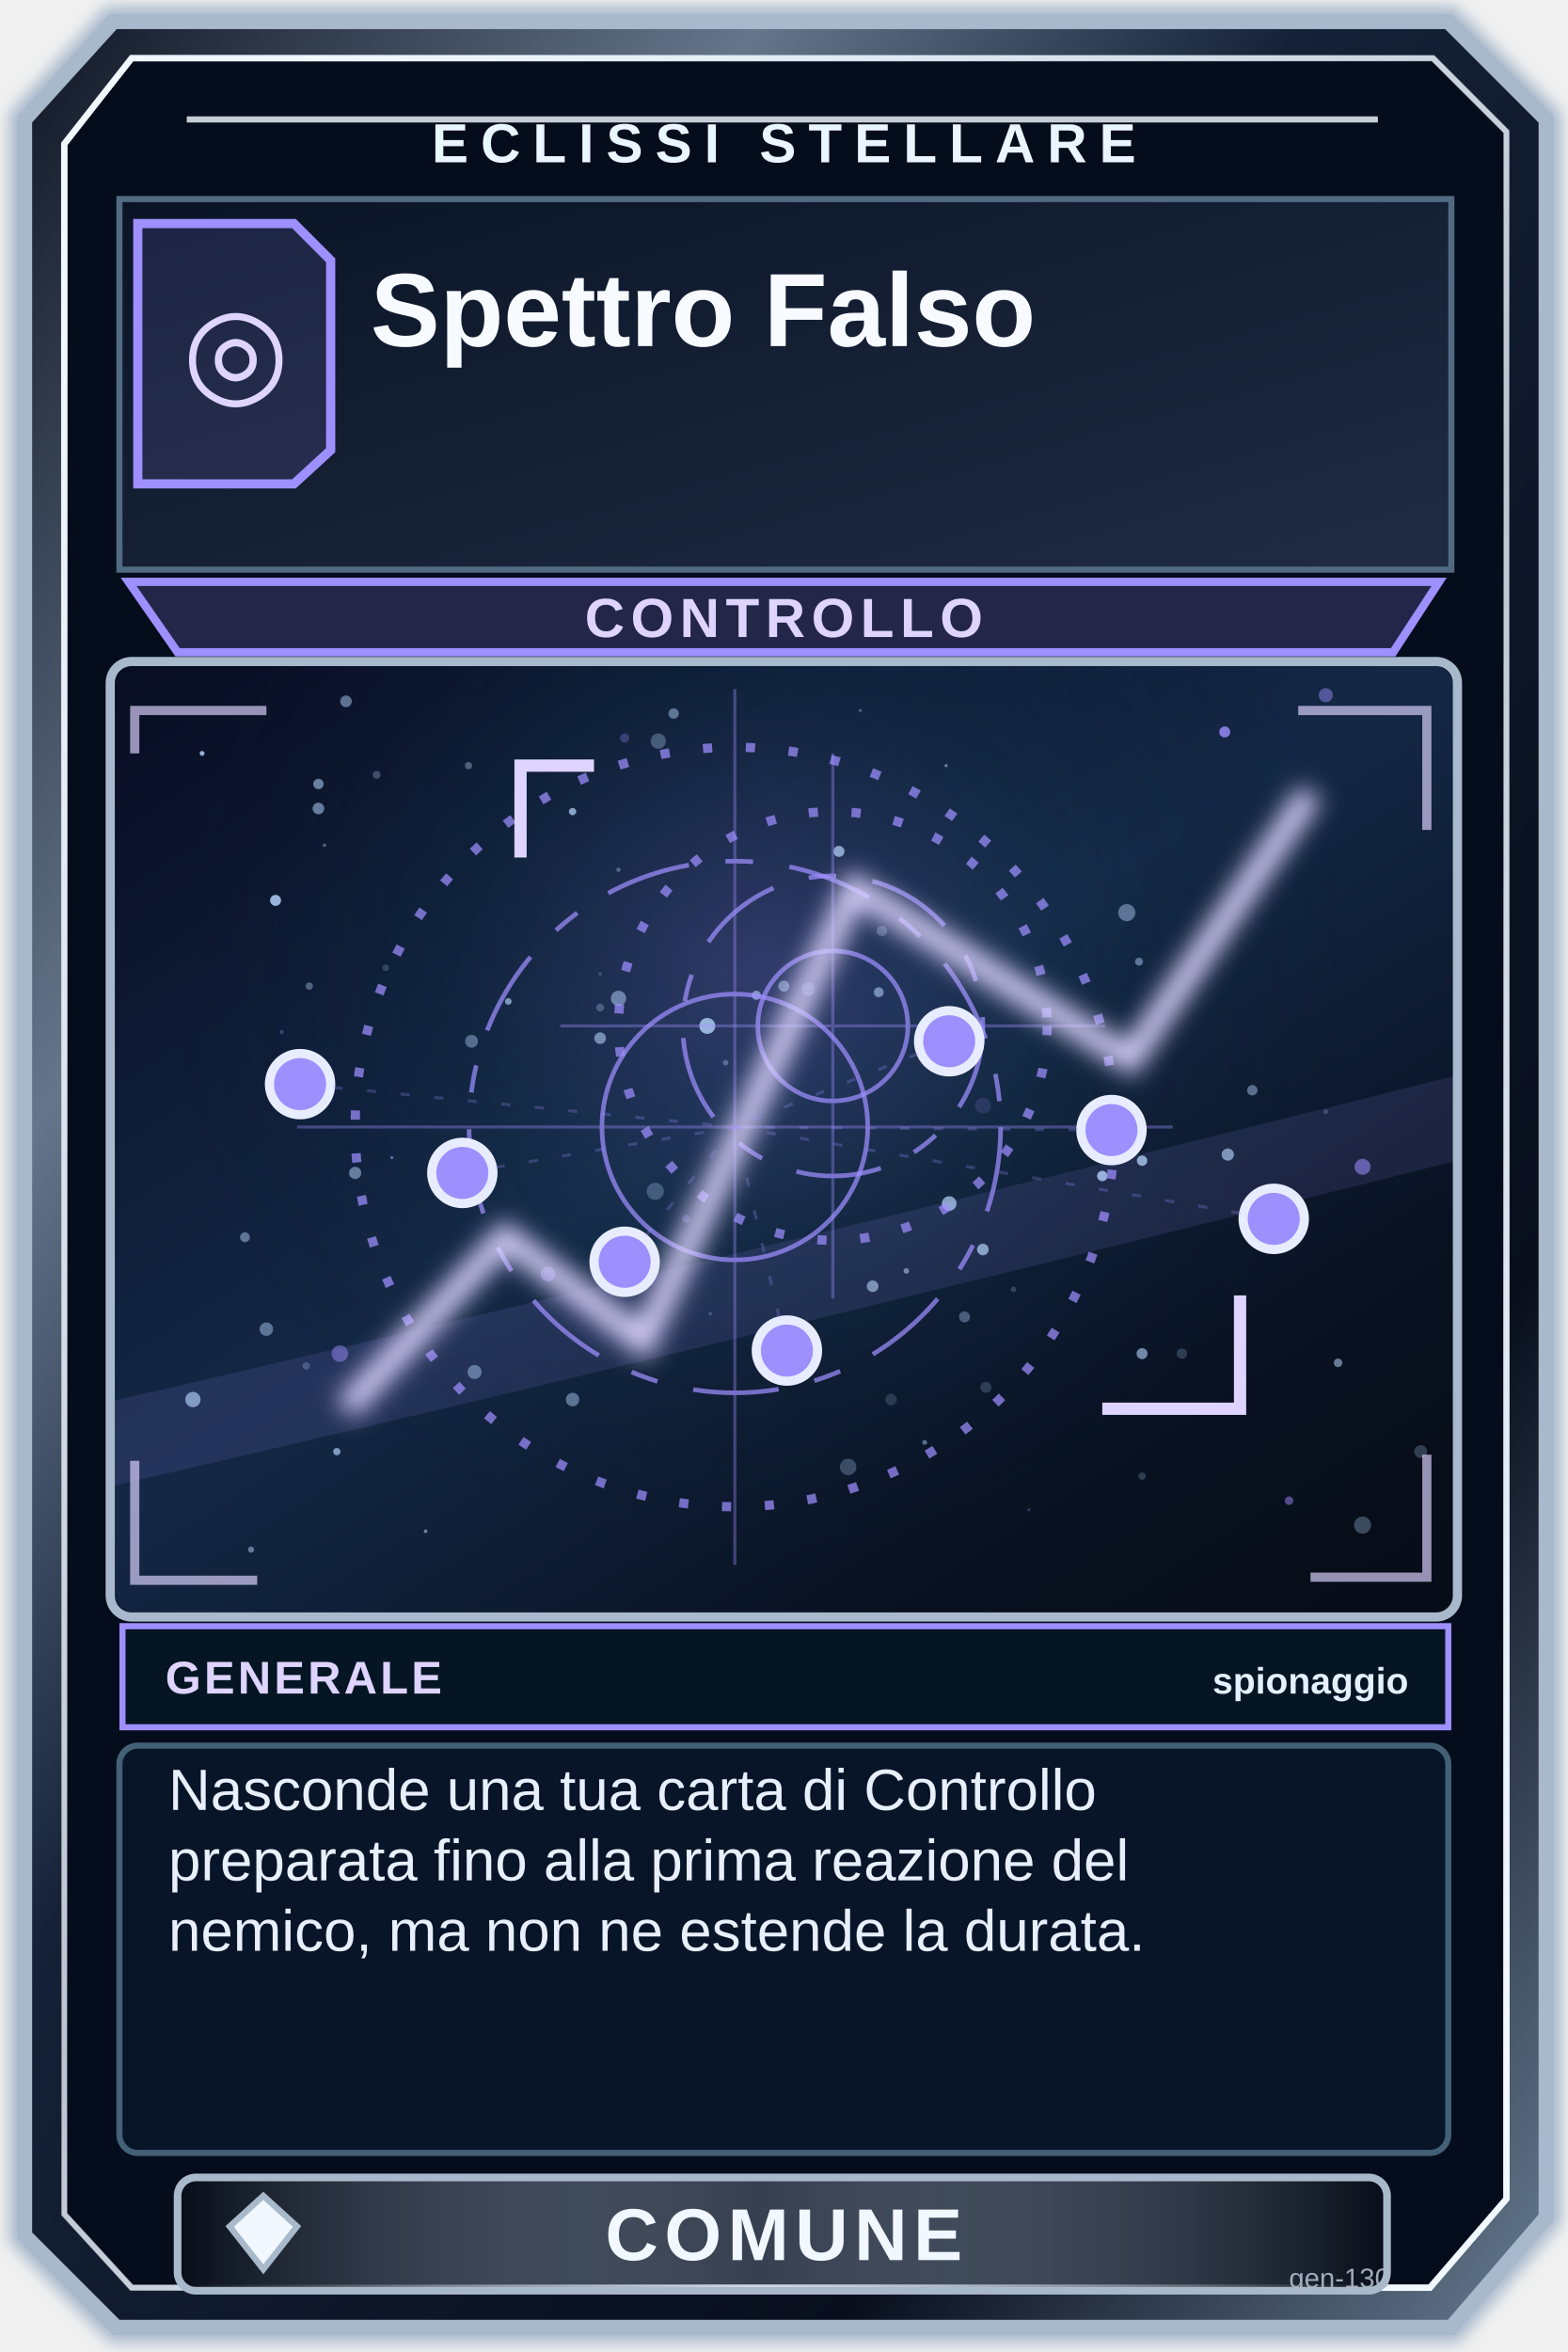
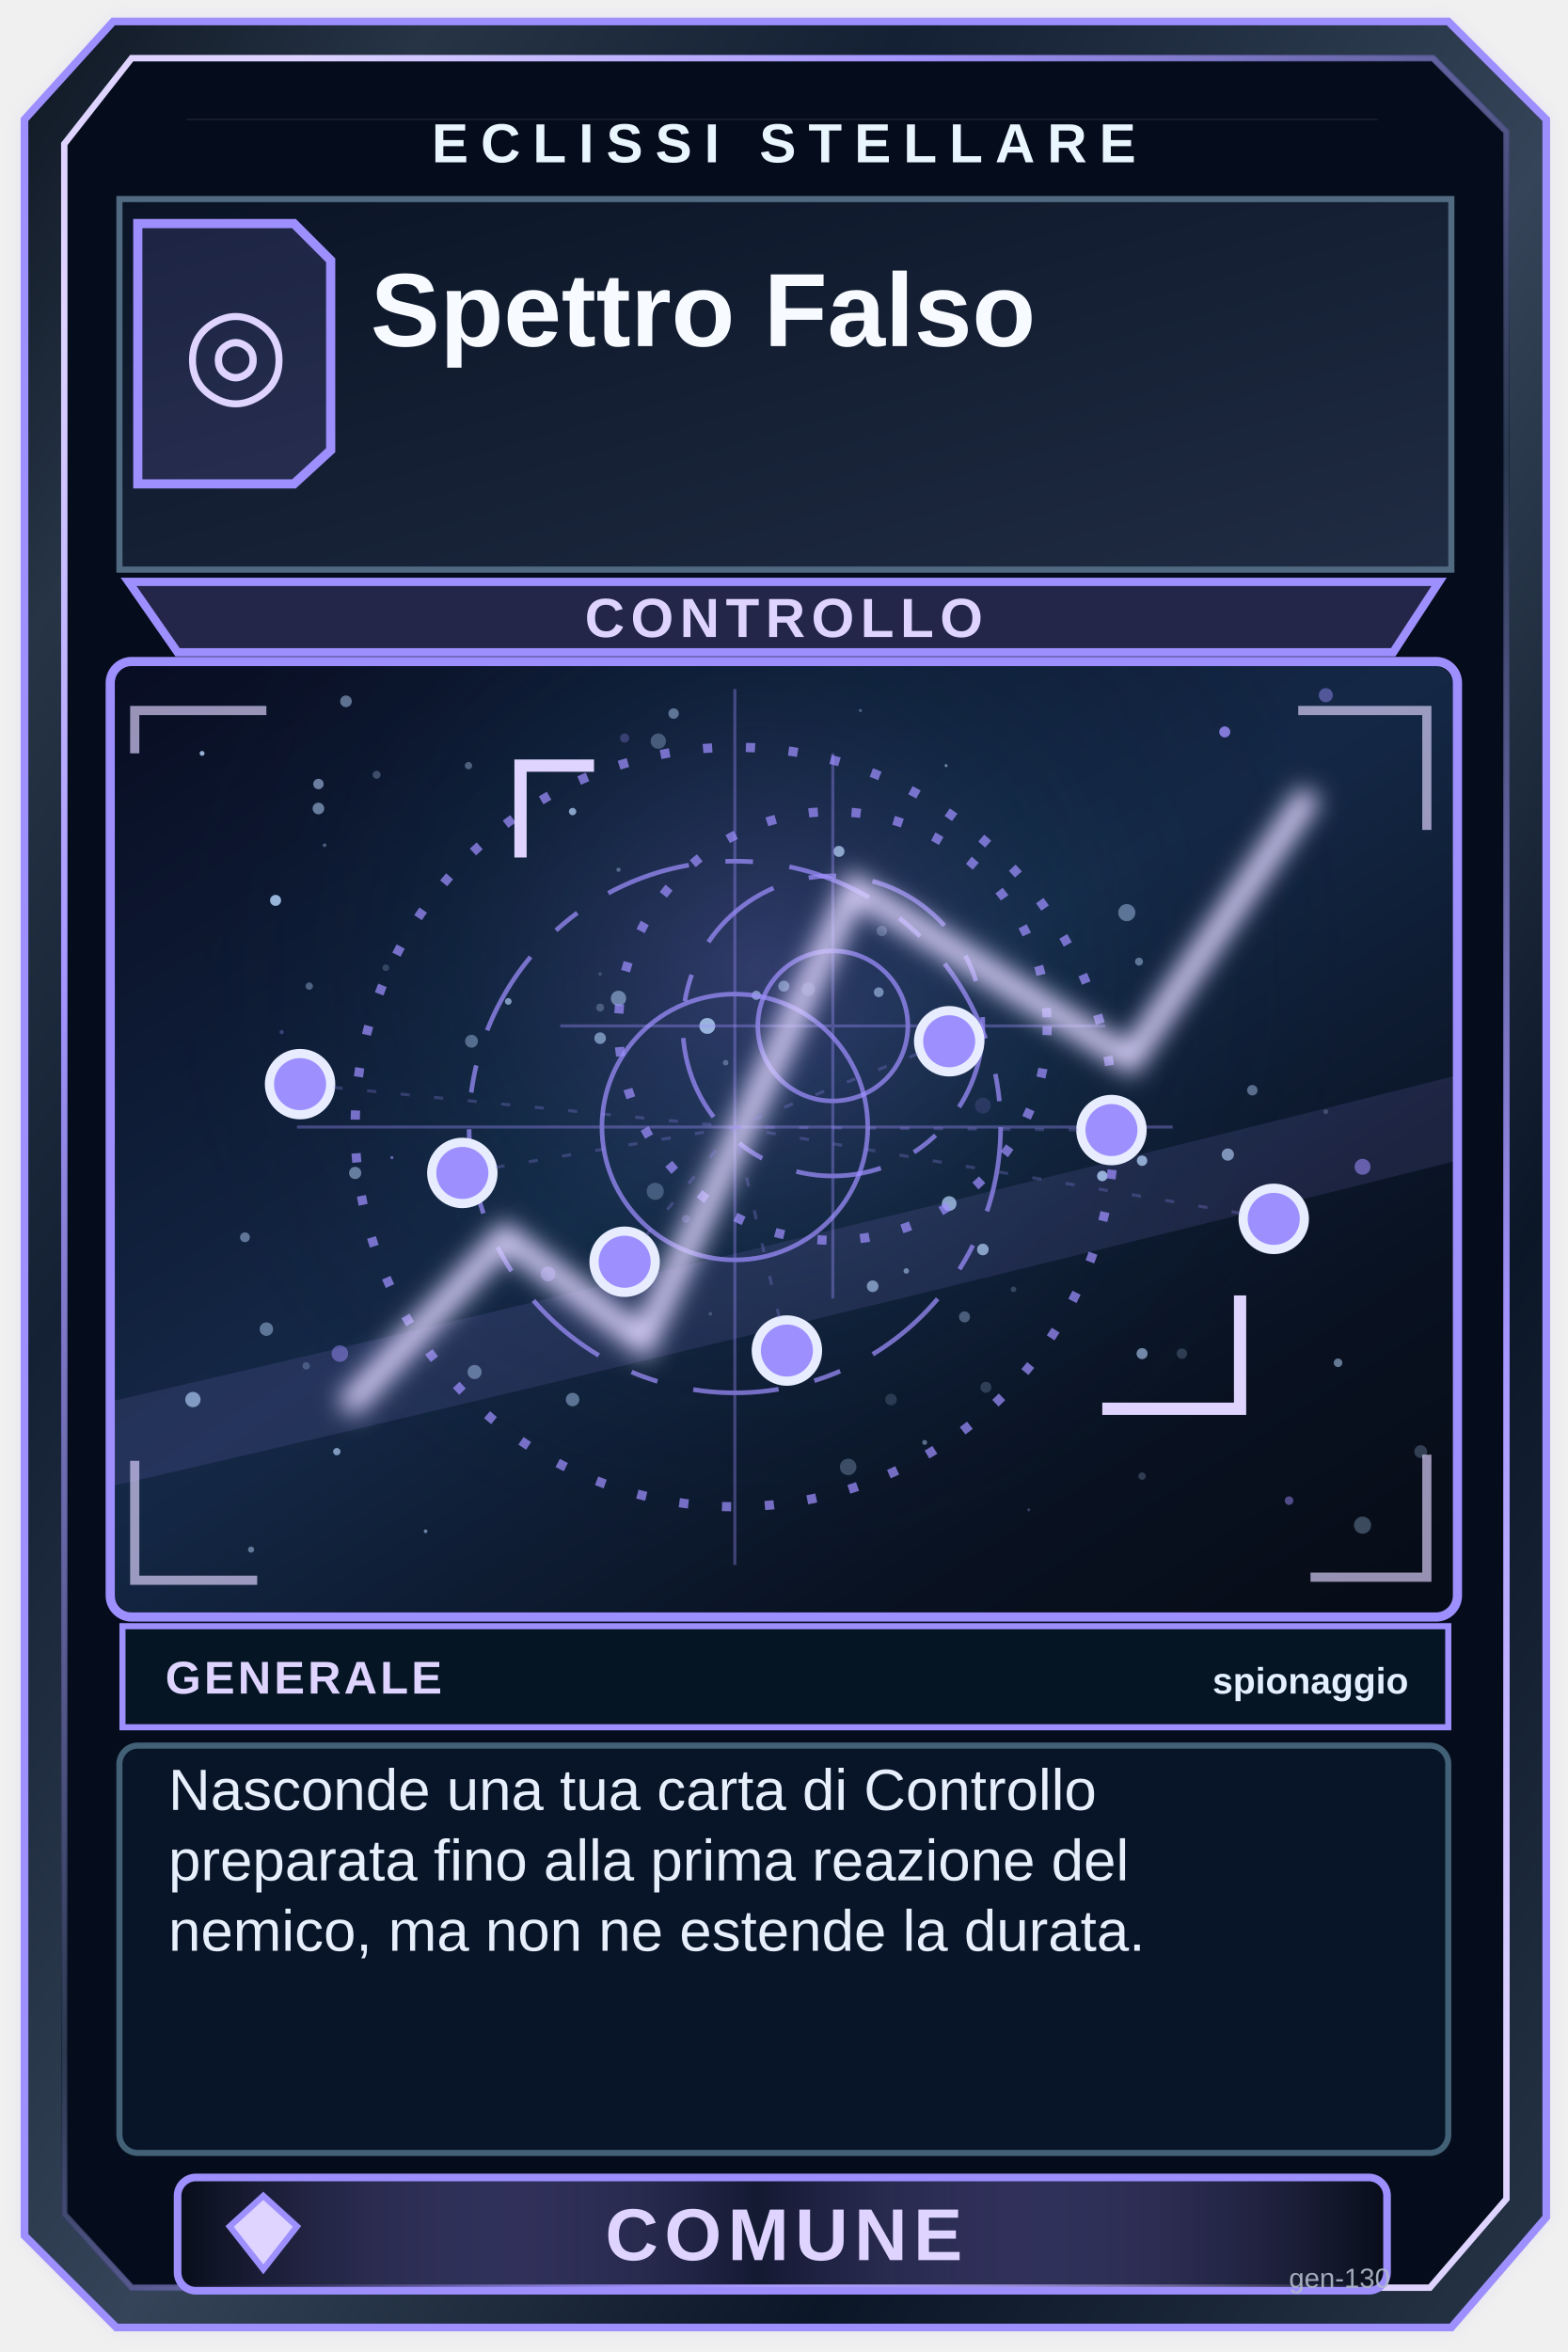
<svg xmlns="http://www.w3.org/2000/svg" width="512" height="768" viewBox="0 0 512 768" role="img" aria-label="Spettro Falso · CONTROLLO · COMUNE">
  <defs>
    <linearGradient id="metal" x1="0" y1="0" x2="1" y2="1">
-       <stop stop-color="#111827" />
-       <stop offset=".24" stop-color="#66768a" />
-       <stop offset=".42" stop-color="#142136" />
-       <stop offset=".77" stop-color="#080e1c" />
-       <stop offset="1" stop-color="#66798e" />
+       <stop stop-color="#101824" />
+       <stop offset=".13" stop-color="#263446" />
+       <stop offset=".29" stop-color="#142033" />
+       <stop offset=".53" stop-color="#354458" />
+       <stop offset=".76" stop-color="#0b1627" />
+       <stop offset="1" stop-color="#263446" />
    </linearGradient>
    <linearGradient id="rim" x1=".15" y1="0" x2=".87" y2="1">
-       <stop stop-color="#f1f8ff" />
-       <stop offset=".2" stop-color="#a9b9cc" />
+       <stop stop-color="#ded4ff" />
+       <stop offset=".2" stop-color="#9e8fff" />
      <stop offset=".52" stop-color="#19283c" />
-       <stop offset=".78" stop-color="#a9b9cc" />
-       <stop offset="1" stop-color="#f1f8ff" />
+       <stop offset=".78" stop-color="#9e8fff" />
+       <stop offset="1" stop-color="#ded4ff" />
    </linearGradient>
    <linearGradient id="spaceSky" x1="0" y1="0" x2=".9" y2="1">
      <stop stop-color="#080d22" />
      <stop offset=".49" stop-color="#142846" />
      <stop offset=".82" stop-color="#091222" />
      <stop offset="1" stop-color="#070d18" />
    </linearGradient>
    <radialGradient id="planet">
      <stop stop-color="#9e8fff" stop-opacity=".65" />
      <stop offset=".52" stop-color="#194761" stop-opacity=".42" />
      <stop offset="1" stop-color="#0a1529" stop-opacity=".05" />
    </radialGradient>
    <linearGradient id="titlePanel" x1="0" x2="1" y1="0" y2="1">
      <stop stop-color="#0a1426" />
      <stop offset="1" stop-color="#202c43" />
    </linearGradient>
    <linearGradient id="rarityShine" x1="0" y1="0" x2="1" y2="0">
      <stop stop-color="#070d19" />
-       <stop offset=".48" stop-color="#a9b9cc" stop-opacity=".30" />
+       <stop offset=".48" stop-color="#9e8fff" stop-opacity="0.1" />
      <stop offset="1" stop-color="#070d19" />
    </linearGradient>
    <filter id="rimGlow" x="-30%" y="-30%" width="160%" height="160%">
-       <feGaussianBlur stdDeviation="2.3" />
+       <feGaussianBlur stdDeviation="2.45" />
    </filter>
    <filter id="beamGlow" x="-70%" y="-70%" width="240%" height="240%">
      <feGaussianBlur stdDeviation="4" />
    </filter>
    <clipPath id="artClip">
      <rect x="37" y="217" width="438" height="310" rx="8" />
    </clipPath>
  </defs>
-   <path d="M37 7H473L505 39V724L474 760H38L8 730V39Z" fill="#030712" stroke="#a9b9cc" stroke-width="10" filter="url(#rimGlow)" />
-   <path d="M37 7H473L505 39V724L474 760H38L8 730V39Z" fill="url(#metal)" stroke="#a9b9cc" stroke-width="5" />
+   <path d="M37 7H473L505 39V724L474 760H38L8 730V39Z" fill="#030712" stroke="#9e8fff" stroke-width="2.8" opacity="0.12" filter="url(#rimGlow)" />
+   <path d="M37 7H473L505 39V724L474 760H38L8 730V39Z" fill="url(#metal)" stroke="#9e8fff" stroke-width="2.5" />
  <path d="M43 19H468L492 43V718L467 747H43L21 723V47Z" fill="#050c1b" stroke="url(#rim)" stroke-width="2.1" />
-   <path d="M43 19H468L492 43V718L467 747H43L21 723V47Z" fill="none" stroke="#f1f8ff" stroke-width="1.8" opacity=".75" />
-   <path d="M61 39H450" stroke="#f1f8ff" stroke-width="2" opacity=".82" />
+   <path d="M43 19H468L492 43V718L467 747H43L21 723V47Z" fill="none" stroke="#ded4ff" stroke-width="1.35" opacity="0.1" />
+   <path d="M61 39H450" stroke="#ded4ff" stroke-width="0.5" opacity="0.1" />
+   <path d="M32 85V51L52 29H135 M376 29H458L482 52V122 M32 648V715L50 735H128 M382 735H460L481 713V647" fill="none" stroke="#f7fcff" stroke-width="1" opacity="0" />
+   <path d="M61 43H450" stroke="#fff" stroke-width="1" opacity="0" />
  <text x="256" y="53" text-anchor="middle" fill="#e9f5ff" font-size="18" font-family="Arial, sans-serif" font-weight="700" letter-spacing="4">ECLISSI STELLARE</text>
  <path d="M39 65H474V186H39Z" fill="url(#titlePanel)" stroke="#506a82" stroke-width="2" />
  <path d="M45 73H96L108 85V147L96 158H45Z" fill="#9e8fff" fill-opacity=".13" stroke="#9e8fff" stroke-width="3" />
  <text x="77" y="128" text-anchor="middle" fill="#ded4ff" font-family="Arial, sans-serif" font-size="40" font-weight="bold">◎</text>
  <text x="121" y="113" fill="#f7faff" font-family="Arial,sans-serif" font-size="34" font-weight="800">Spettro Falso</text>
  <path d="M42 190H470L455 213H58Z" fill="#9e8fff" fill-opacity=".20" stroke="#9e8fff" stroke-width="2.7" />
  <text x="256" y="208" text-anchor="middle" fill="#ded4ff" font-family="Arial,sans-serif" font-size="18" font-weight="900" letter-spacing="2">CONTROLLO</text>
  <g clip-path="url(#artClip)">
    <rect x="37" y="217" width="438" height="310" fill="url(#spaceSky)" />
    <circle cx="248" cy="317" r="190" fill="url(#planet)" opacity=".34" />
    <path d="M12 477Q218 430 508 357" fill="none" stroke="#9e8fff" stroke-width="27" opacity=".12" />
    <circle cx="224" cy="398" r="1.3" fill="#9e8fff" opacity="0.28" />
    <circle cx="66" cy="246" r="0.8" fill="#b9d7ff" opacity="0.80" />
    <circle cx="155" cy="448" r="2.3" fill="#b9d7ff" opacity="0.43" />
    <circle cx="256" cy="322" r="1.8" fill="#b9d7ff" opacity="0.49" />
    <circle cx="274" cy="278" r="1.8" fill="#b9d7ff" opacity="0.70" />
    <circle cx="87" cy="434" r="2.2" fill="#b9d7ff" opacity="0.45" />
    <circle cx="433" cy="227" r="2.3" fill="#9e8fff" opacity="0.46" />
    <circle cx="445" cy="498" r="2.8" fill="#b9d7ff" opacity="0.30" />
    <circle cx="360" cy="384" r="1.7" fill="#b9d7ff" opacity="0.77" />
    <circle cx="100" cy="446" r="1.2" fill="#b9d7ff" opacity="0.25" />
    <circle cx="302" cy="471" r="0.8" fill="#b9d7ff" opacity="0.45" />
    <circle cx="154" cy="340" r="2.1" fill="#b9d7ff" opacity="0.40" />
    <circle cx="92" cy="337" r="0.7" fill="#9e8fff" opacity="0.32" />
    <circle cx="82" cy="506" r="1.0" fill="#b9d7ff" opacity="0.48" />
    <circle cx="63" cy="457" r="2.5" fill="#b9d7ff" opacity="0.63" />
    <circle cx="309" cy="250" r="0.5" fill="#b9d7ff" opacity="0.54" />
    <circle cx="386" cy="442" r="1.7" fill="#b9d7ff" opacity="0.21" />
    <circle cx="231" cy="335" r="2.6" fill="#b9d7ff" opacity="0.78" />
    <circle cx="111" cy="442" r="2.7" fill="#9e8fff" opacity="0.47" />
    <circle cx="202" cy="284" r="0.7" fill="#b9d7ff" opacity="0.37" />
    <circle cx="187" cy="265" r="1.2" fill="#b9d7ff" opacity="0.71" />
    <circle cx="247" cy="325" r="1.5" fill="#b9d7ff" opacity="0.58" />
    <circle cx="215" cy="242" r="2.5" fill="#b9d7ff" opacity="0.31" />
    <circle cx="187" cy="457" r="2.2" fill="#b9d7ff" opacity="0.45" />
    <circle cx="445" cy="381" r="2.6" fill="#9e8fff" opacity="0.56" />
    <circle cx="321" cy="408" r="1.9" fill="#b9d7ff" opacity="0.68" />
    <circle cx="80" cy="404" r="1.6" fill="#b9d7ff" opacity="0.47" />
    <circle cx="110" cy="474" r="1.2" fill="#b9d7ff" opacity="0.65" />
    <circle cx="401" cy="377" r="2.0" fill="#b9d7ff" opacity="0.62" />
    <circle cx="409" cy="356" r="1.7" fill="#b9d7ff" opacity="0.44" />
    <circle cx="336" cy="493" r="0.5" fill="#9e8fff" opacity="0.31" />
    <circle cx="287" cy="324" r="1.6" fill="#b9d7ff" opacity="0.55" />
    <circle cx="288" cy="304" r="1.7" fill="#b9d7ff" opacity="0.28" />
    <circle cx="373" cy="379" r="1.7" fill="#b9d7ff" opacity="0.73" />
    <circle cx="104" cy="264" r="1.9" fill="#b9d7ff" opacity="0.53" />
    <circle cx="368" cy="298" r="2.8" fill="#b9d7ff" opacity="0.44" />
    <circle cx="179" cy="416" r="2.4" fill="#9e8fff" opacity="0.50" />
    <circle cx="106" cy="276" r="0.6" fill="#b9d7ff" opacity="0.36" />
    <circle cx="123" cy="253" r="1.3" fill="#b9d7ff" opacity="0.28" />
    <circle cx="315" cy="430" r="1.8" fill="#b9d7ff" opacity="0.35" />
    <circle cx="126" cy="316" r="1.1" fill="#b9d7ff" opacity="0.21" />
    <circle cx="101" cy="322" r="1.2" fill="#b9d7ff" opacity="0.37" />
    <circle cx="321" cy="361" r="2.6" fill="#9e8fff" opacity="0.16" />
    <circle cx="113" cy="229" r="1.9" fill="#b9d7ff" opacity="0.48" />
    <circle cx="285" cy="420" r="1.9" fill="#b9d7ff" opacity="0.59" />
    <circle cx="296" cy="415" r="0.9" fill="#b9d7ff" opacity="0.53" />
    <circle cx="373" cy="442" r="1.8" fill="#b9d7ff" opacity="0.59" />
    <circle cx="331" cy="421" r="0.9" fill="#b9d7ff" opacity="0.23" />
    <circle cx="204" cy="241" r="1.5" fill="#9e8fff" opacity="0.28" />
    <circle cx="214" cy="389" r="2.8" fill="#b9d7ff" opacity="0.27" />
    <circle cx="264" cy="323" r="2.2" fill="#b9d7ff" opacity="0.27" />
    <circle cx="116" cy="383" r="2.0" fill="#b9d7ff" opacity="0.50" />
    <circle cx="232" cy="429" r="0.6" fill="#b9d7ff" opacity="0.23" />
    <circle cx="372" cy="314" r="1.3" fill="#b9d7ff" opacity="0.45" />
    <circle cx="421" cy="400" r="0.6" fill="#9e8fff" opacity="0.40" />
    <circle cx="322" cy="453" r="1.8" fill="#b9d7ff" opacity="0.20" />
    <circle cx="373" cy="482" r="1.2" fill="#b9d7ff" opacity="0.22" />
    <circle cx="281" cy="232" r="0.5" fill="#b9d7ff" opacity="0.37" />
    <circle cx="139" cy="500" r="0.6" fill="#b9d7ff" opacity="0.55" />
    <circle cx="220" cy="233" r="1.7" fill="#b9d7ff" opacity="0.46" />
    <circle cx="421" cy="490" r="1.4" fill="#9e8fff" opacity="0.48" />
    <circle cx="291" cy="457" r="1.9" fill="#b9d7ff" opacity="0.17" />
    <circle cx="277" cy="479" r="2.7" fill="#b9d7ff" opacity="0.27" />
    <circle cx="202" cy="326" r="2.5" fill="#b9d7ff" opacity="0.50" />
    <circle cx="90" cy="294" r="1.8" fill="#b9d7ff" opacity="0.81" />
    <circle cx="437" cy="445" r="1.4" fill="#b9d7ff" opacity="0.52" />
    <circle cx="400" cy="239" r="1.8" fill="#9e8fff" opacity="0.80" />
    <circle cx="196" cy="339" r="1.9" fill="#b9d7ff" opacity="0.56" />
    <circle cx="433" cy="363" r="0.8" fill="#b9d7ff" opacity="0.22" />
    <circle cx="153" cy="250" r="1.2" fill="#b9d7ff" opacity="0.36" />
    <circle cx="196" cy="318" r="0.6" fill="#b9d7ff" opacity="0.20" />
    <circle cx="237" cy="347" r="0.9" fill="#b9d7ff" opacity="0.34" />
    <circle cx="128" cy="378" r="0.5" fill="#9e8fff" opacity="0.64" />
    <circle cx="104" cy="256" r="1.7" fill="#b9d7ff" opacity="0.54" />
    <circle cx="464" cy="474" r="2.1" fill="#b9d7ff" opacity="0.24" />
    <circle cx="166" cy="327" r="1.1" fill="#b9d7ff" opacity="0.64" />
    <circle cx="310" cy="393" r="2.4" fill="#b9d7ff" opacity="0.70" />
    <circle cx="196" cy="329" r="1.3" fill="#b9d7ff" opacity="0.28" />
    <g fill="none" stroke="#9e8fff" opacity=".72">
      <circle cx="240" cy="368" r="124" stroke-width="3" stroke-dasharray="3 11" />
      <circle cx="240" cy="368" r="86.8" stroke-width="1.5" stroke-dasharray="28 12 9 12" />
      <circle cx="240" cy="368" r="43.4" stroke-width="1.5" />
      <path d="M97 368H383 M240 225V511" stroke-width="1" opacity=".5" />
    </g>
    <g fill="none" stroke="#9e8fff" opacity=".72">
      <circle cx="272" cy="335" r="70" stroke-width="3" stroke-dasharray="3 11" />
      <circle cx="272" cy="335" r="49" stroke-width="1.5" stroke-dasharray="28 12 9 12" />
      <circle cx="272" cy="335" r="24.5" stroke-width="1.5" />
      <path d="M183 335H361 M272 246V424" stroke-width="1" opacity=".5" />
    </g>
    <path d="M113 460L165 404L210 438L279 290L369 346L428 259" fill="none" stroke="#ded4ff" stroke-width="8" filter="url(#beamGlow)" />
    <circle cx="98" cy="354" r="10" fill="#9e8fff" stroke="#e7edff" stroke-width="3" />
    <path d="M98 354L240 368" stroke="#9e8fff" stroke-dasharray="3 8" opacity=".25" />
    <circle cx="151" cy="383" r="10" fill="#9e8fff" stroke="#e7edff" stroke-width="3" />
    <path d="M151 383L240 368" stroke="#9e8fff" stroke-dasharray="3 8" opacity=".25" />
    <circle cx="204" cy="412" r="10" fill="#9e8fff" stroke="#e7edff" stroke-width="3" />
    <path d="M204 412L240 368" stroke="#9e8fff" stroke-dasharray="3 8" opacity=".25" />
    <circle cx="257" cy="441" r="10" fill="#9e8fff" stroke="#e7edff" stroke-width="3" />
    <path d="M257 441L240 368" stroke="#9e8fff" stroke-dasharray="3 8" opacity=".25" />
    <circle cx="310" cy="340" r="10" fill="#9e8fff" stroke="#e7edff" stroke-width="3" />
    <path d="M310 340L240 368" stroke="#9e8fff" stroke-dasharray="3 8" opacity=".25" />
    <circle cx="363" cy="369" r="10" fill="#9e8fff" stroke="#e7edff" stroke-width="3" />
    <path d="M363 369L240 368" stroke="#9e8fff" stroke-dasharray="3 8" opacity=".25" />
    <circle cx="416" cy="398" r="10" fill="#9e8fff" stroke="#e7edff" stroke-width="3" />
    <path d="M416 398L240 368" stroke="#9e8fff" stroke-dasharray="3 8" opacity=".25" />
    <path d="M170 280L170 250L194 250M360 460H405V423" fill="none" stroke="#ded4ff" stroke-width="4" />
    <path d="M44 246V232H87 M424 232h42v39 M44 477v39h40 M428 515h38v-40" stroke="#ded4ff" stroke-width="3" fill="none" opacity=".67" />
  </g>
-   <rect x="36" y="216" width="440" height="312" rx="7" fill="none" stroke="#a9b9cc" stroke-width="3" />
+   <rect x="36" y="216" width="440" height="312" rx="7" fill="none" stroke="#9e8fff" stroke-width="3" />
  <path d="M40 531H473V564H40Z" fill="#051524" stroke="#9e8fff" stroke-width="2" />
  <text x="54" y="553" fill="#ded4ff" font-family="Arial,sans-serif" font-size="15" font-weight="bold" letter-spacing="1">GENERALE</text>
  <text x="460" y="553" text-anchor="end" fill="#e4f0ff" font-family="Arial,sans-serif" font-size="12" font-weight="bold">spionaggio</text>
  <rect x="39" y="570" width="434" height="133" rx="6" fill="#081427" stroke="#426076" stroke-width="2" />
  <text x="55" y="591" fill="#e6effb" font-size="19" font-family="Arial,sans-serif">Nasconde una tua carta di Controllo</text>
  <text x="55" y="614" fill="#e6effb" font-size="19" font-family="Arial,sans-serif">preparata fino alla prima reazione del</text>
  <text x="55" y="637" fill="#e6effb" font-size="19" font-family="Arial,sans-serif">nemico, ma non ne estende la durata.</text>
-   <rect x="58" y="711" width="395" height="37" rx="6" fill="url(#rarityShine)" stroke="#a9b9cc" stroke-width="2.5" />
-   <path d="M75 727l11 -10l11 10l-11 14Z" fill="#f1f8ff" stroke="#a9b9cc" stroke-width="2" />
-   <text x="256" y="738" fill="#f1f8ff" text-anchor="middle" font-family="Arial,sans-serif" font-size="24" font-weight="900" letter-spacing="2">COMUNE</text>
+   <rect x="58" y="711" width="395" height="37" rx="6" fill="url(#rarityShine)" stroke="#9e8fff" stroke-width="2.5" />
+   <path d="M75 727l11 -10l11 10l-11 14Z" fill="#ded4ff" stroke="#9e8fff" stroke-width="2" />
+   <text x="256" y="738" fill="#ded4ff" text-anchor="middle" font-family="Arial,sans-serif" font-size="24" font-weight="900" letter-spacing="2">COMUNE</text>
  <text x="454" y="747" fill="#afbac9" font-family="Arial,sans-serif" font-size="9" text-anchor="end" opacity=".9">gen-130</text>
</svg>
